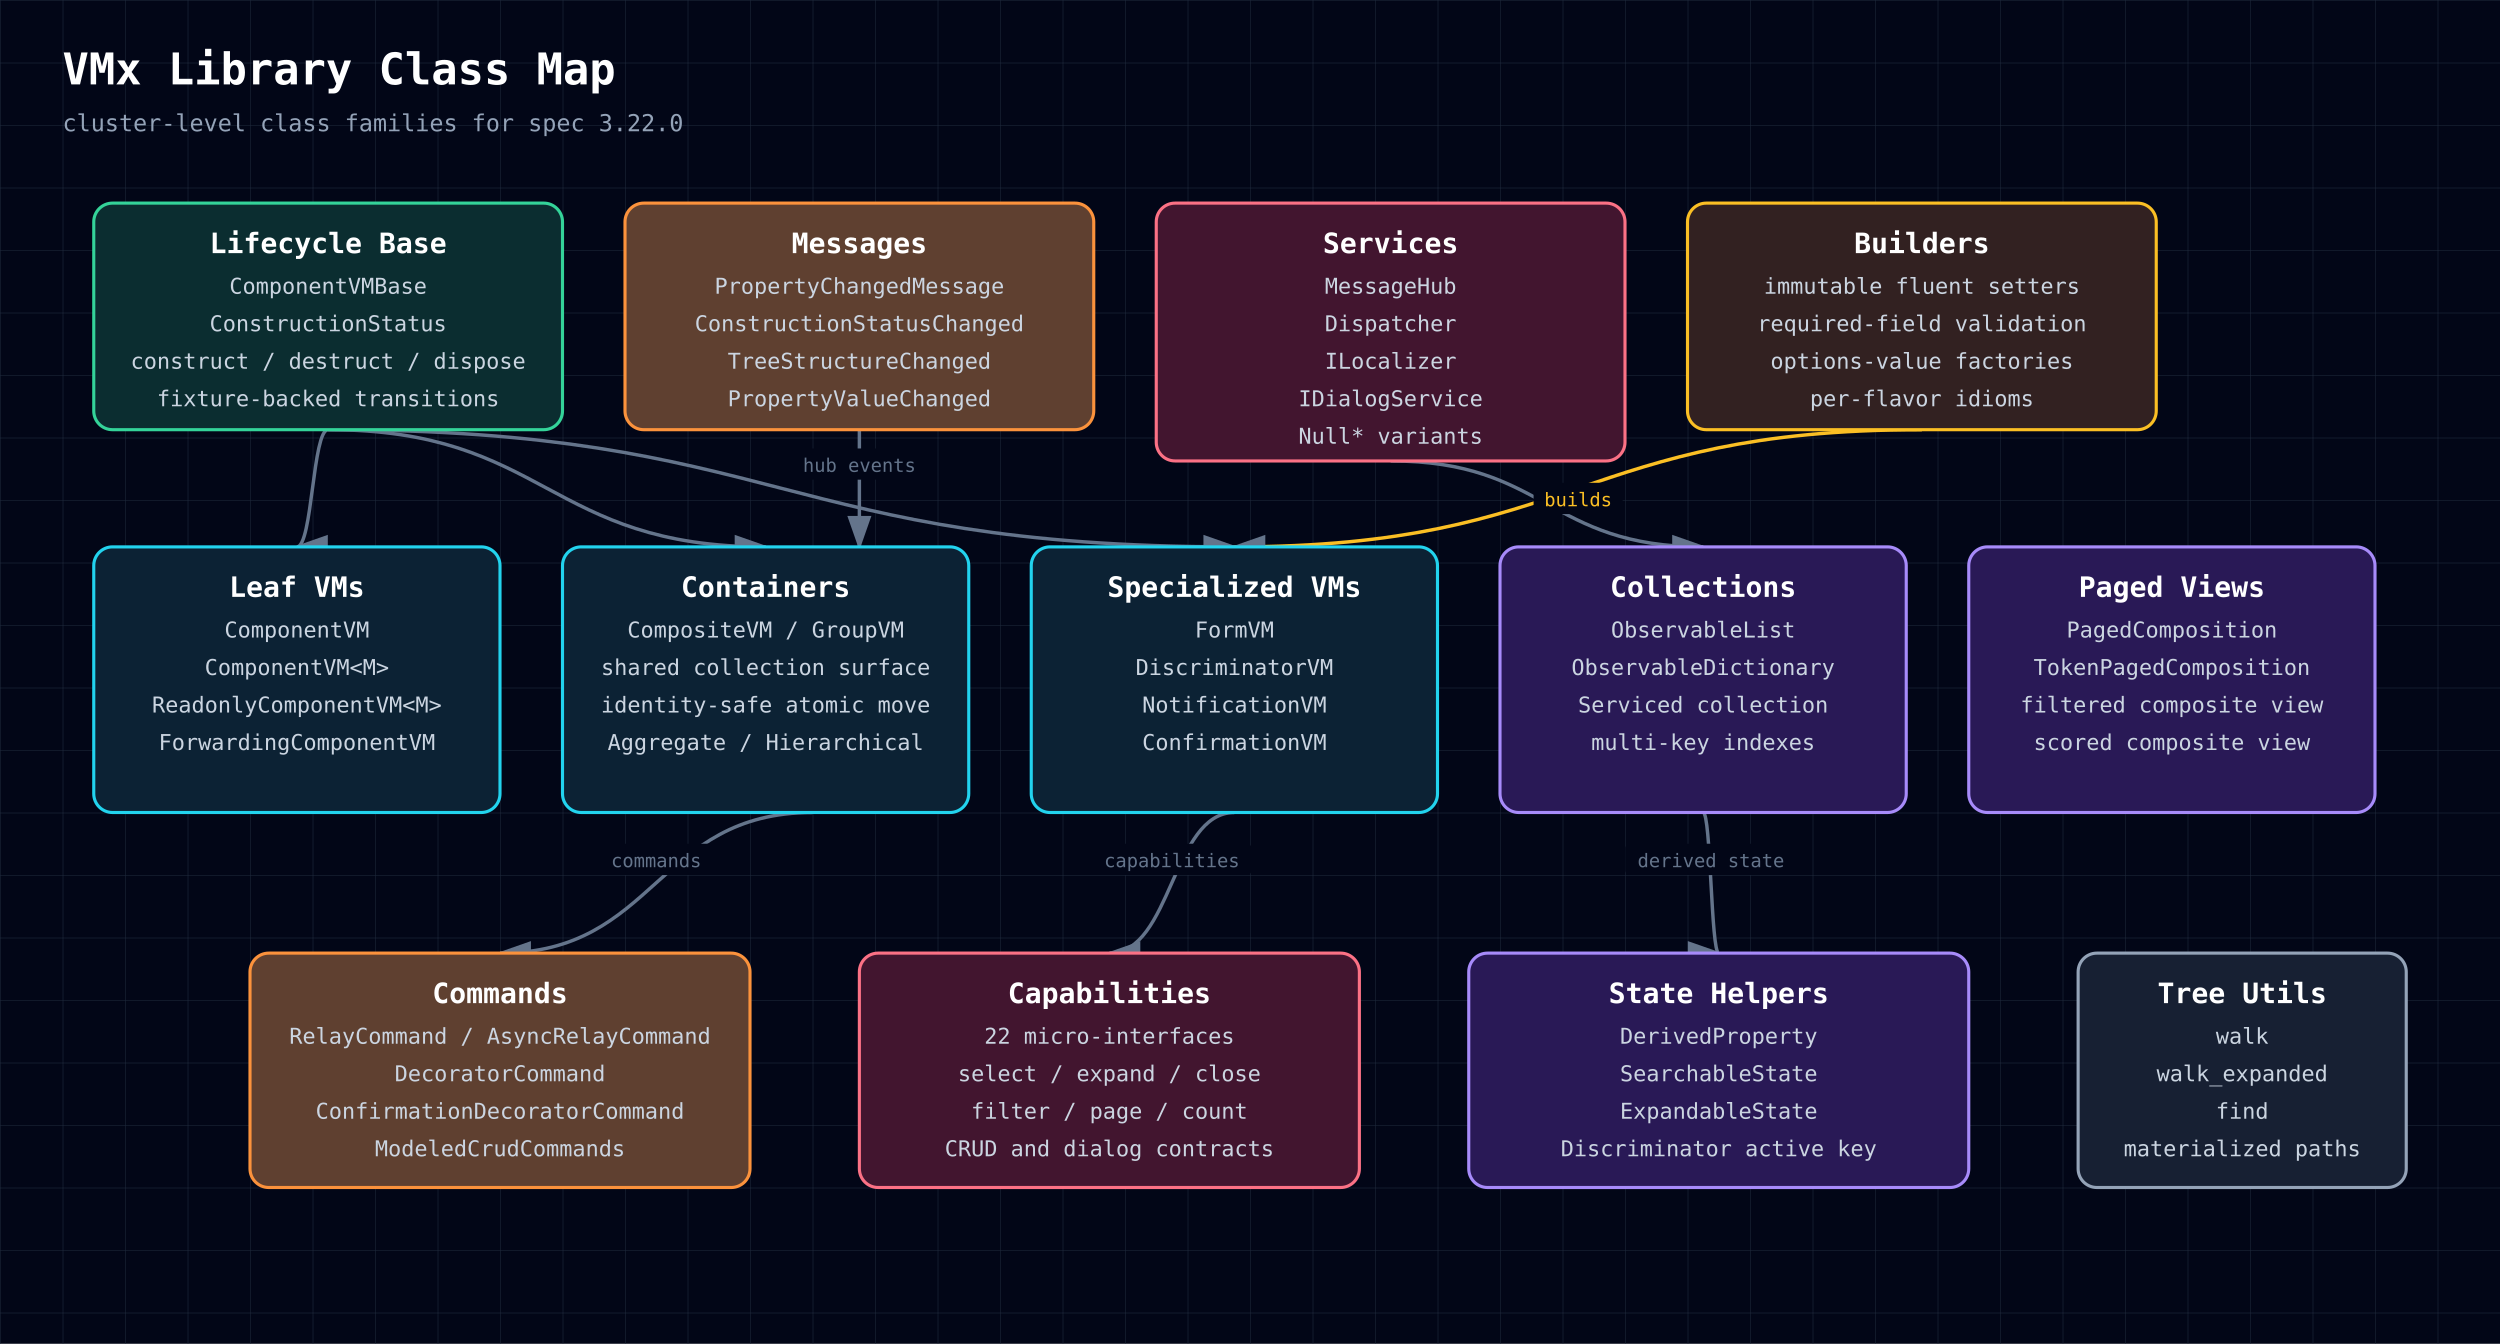
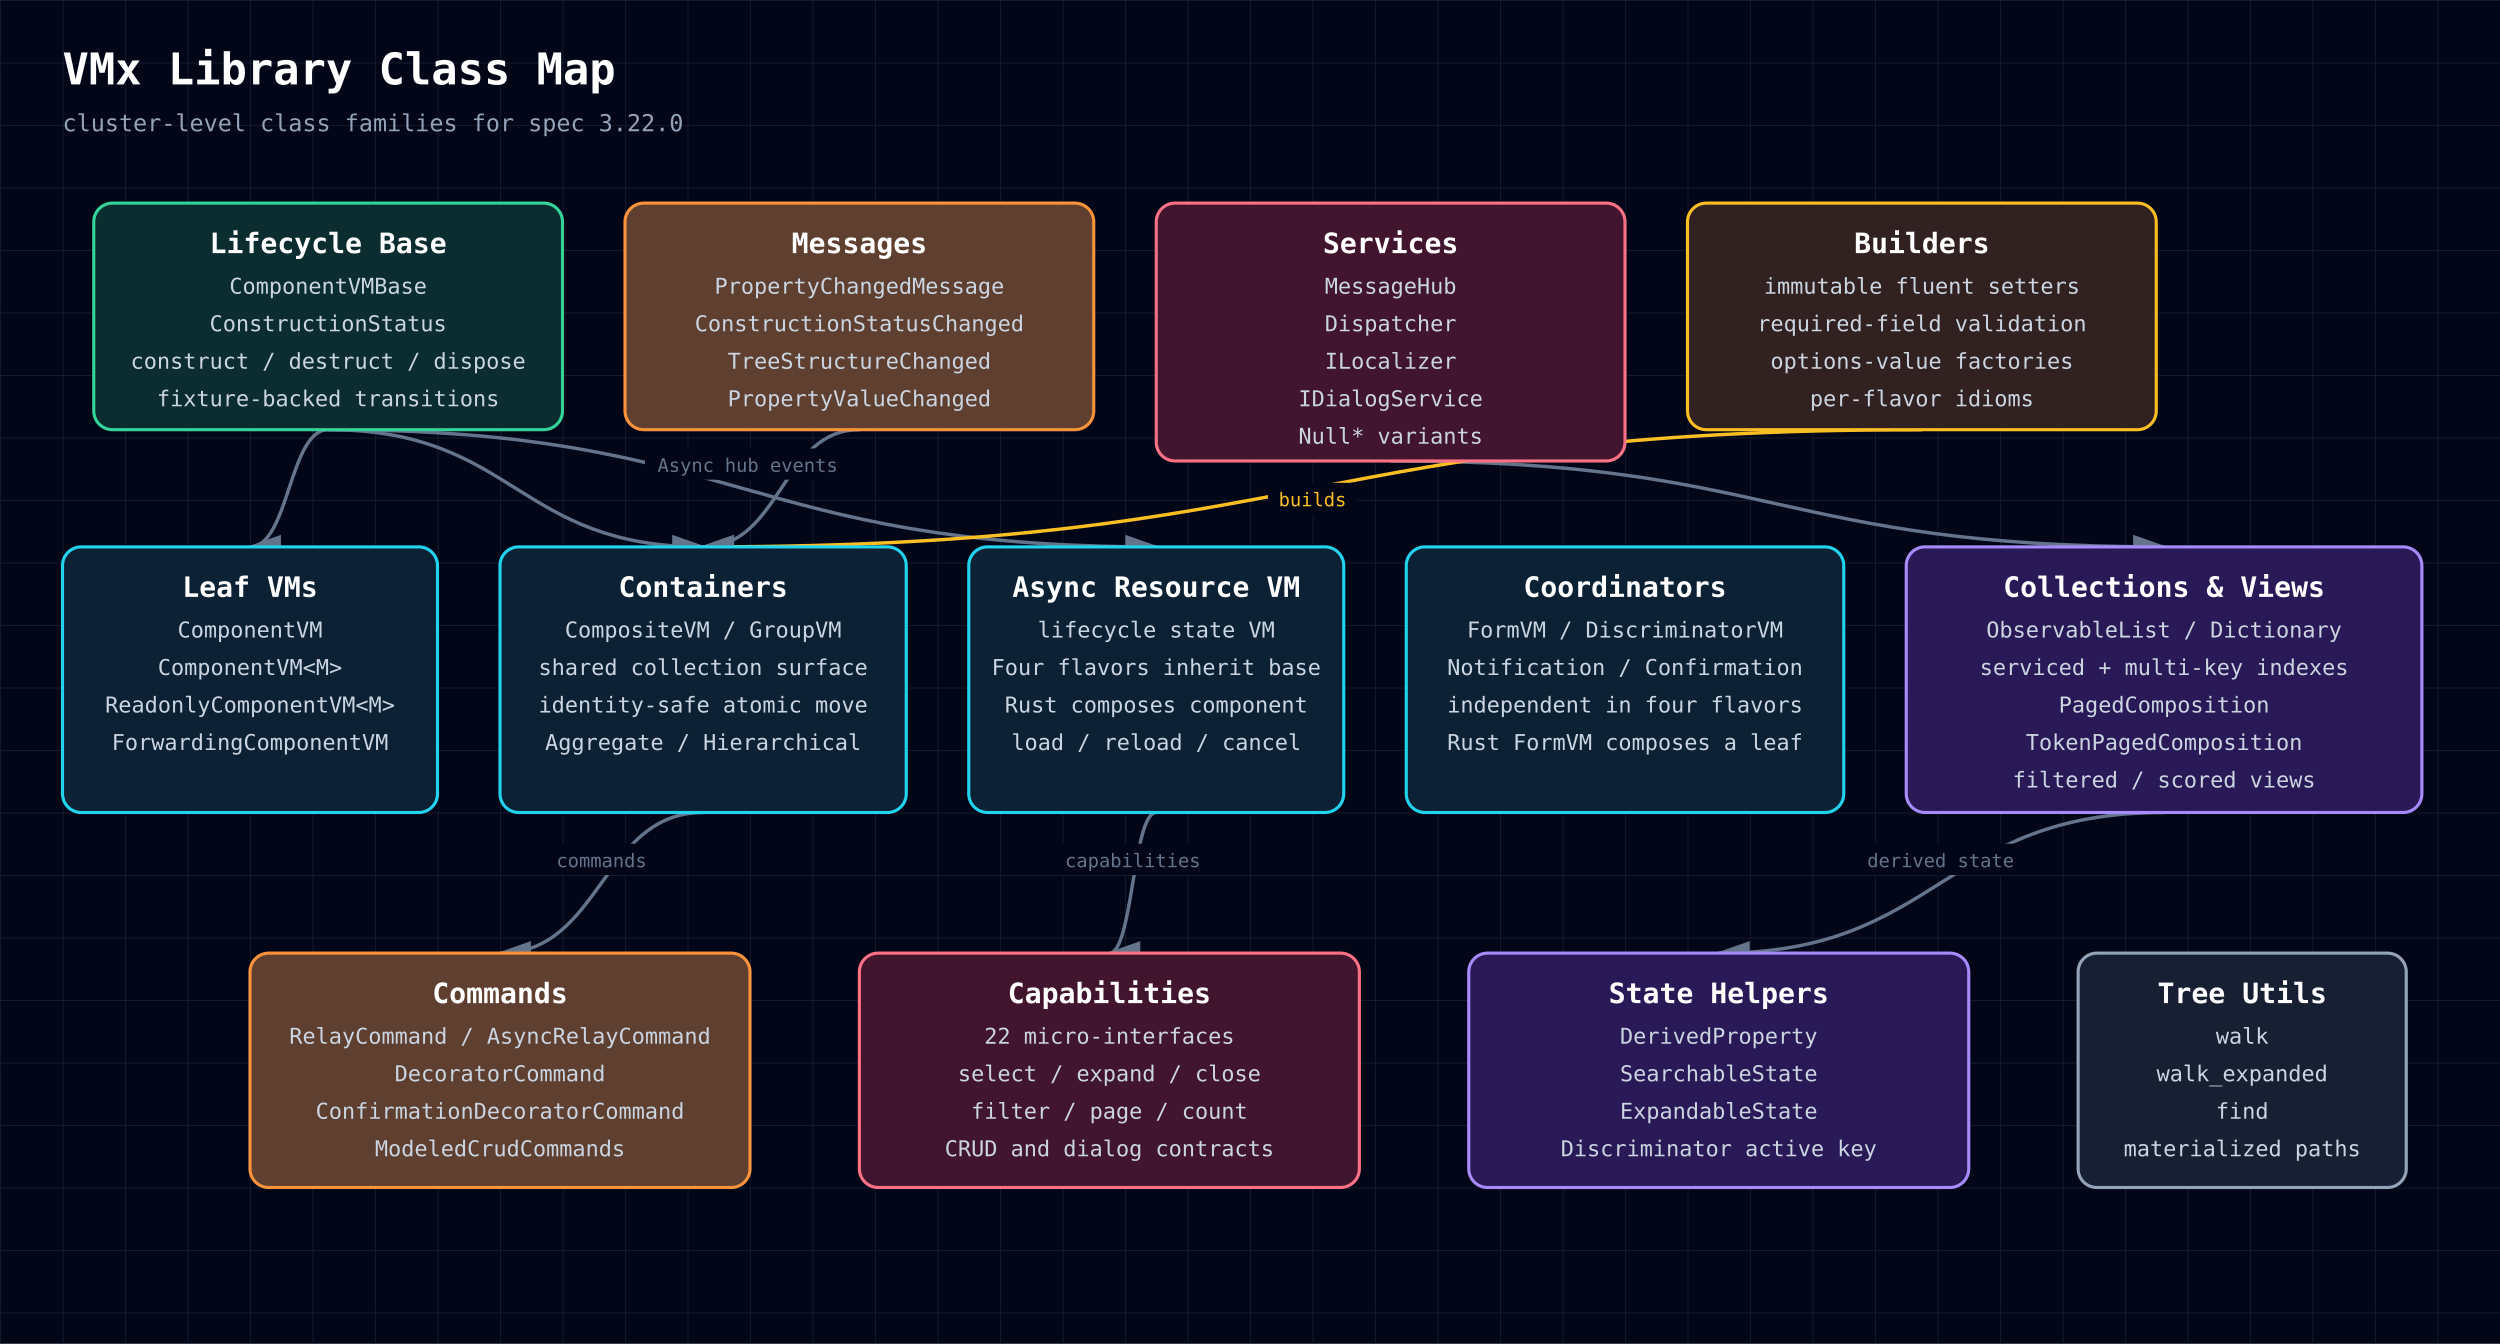
<svg xmlns="http://www.w3.org/2000/svg" width="1600" height="860" viewBox="0 0 1600 860" style="font-family: 'JetBrains Mono', ui-monospace, SFMono-Regular, Menlo, Monaco, Consolas, monospace;">
  <defs>
    <style>text { font-family: 'JetBrains Mono', ui-monospace, SFMono-Regular, Menlo, Monaco, Consolas, monospace; }</style>
    <pattern id="grid" width="40" height="40" patternUnits="userSpaceOnUse">
      <path d="M 40 0 L 0 0 0 40" fill="none" stroke="#1e293b" stroke-width="0.7" />
    </pattern>
    <marker id="arrowhead" markerWidth="10" markerHeight="7" refX="9" refY="3.5" orient="auto">
      <polygon points="0 0, 10 3.5, 0 7" fill="#64748b" />
    </marker>
  </defs>
  <rect width="100%" height="100%" fill="#020617" />
  <rect width="100%" height="100%" fill="url(#grid)" />
  <text x="40" y="54" fill="white" font-size="28" font-weight="700" text-anchor="start">VMx Library Class Map</text>
  <text x="40" y="84" fill="#94a3b8" font-size="15" font-weight="400" text-anchor="start">cluster-level class families for spec 3.22.0</text>
-   <path d="M210,275 C200,275 200,350 190,350" fill="none" stroke="#64748b" stroke-width="2.2" marker-end="url(#arrowhead)" />
-   <path d="M210,275 C350,275 350,350 490,350" fill="none" stroke="#64748b" stroke-width="2.2" marker-end="url(#arrowhead)" />
-   <path d="M210,275 C500,275 500,350 790,350" fill="none" stroke="#64748b" stroke-width="2.2" marker-end="url(#arrowhead)" />
-   <path d="M550,275 C550,275 550,350 550,350" fill="none" stroke="#64748b" stroke-width="2.2" marker-end="url(#arrowhead)" />
-   <rect x="506.5" y="287" width="87.0" height="20" rx="3" fill="#020617" />
-   <text x="550" y="302" fill="#64748b" font-size="12" font-weight="400" text-anchor="middle">hub events</text>
-   <path d="M890,295 C990,295 990,350 1090,350" fill="none" stroke="#64748b" stroke-width="2.2" marker-end="url(#arrowhead)" />
-   <path d="M1230,275 C1010,275 1010,350 790,350" fill="none" stroke="#fbbf24" stroke-width="2.2" marker-end="url(#arrowhead)" />
-   <rect x="981.5" y="309" width="57.0" height="20" rx="3" fill="#020617" />
-   <text x="1010" y="324" fill="#fbbf24" font-size="12" font-weight="400" text-anchor="middle">builds</text>
-   <path d="M520,520 C420,520 420,610 320,610" fill="none" stroke="#64748b" stroke-width="2.2" marker-end="url(#arrowhead)" />
-   <rect x="384.0" y="540" width="72.0" height="20" rx="3" fill="#020617" />
-   <text x="420" y="555" fill="#64748b" font-size="12" font-weight="400" text-anchor="middle">commands</text>
-   <path d="M790,520 C750,520 750,610 710,610" fill="none" stroke="#64748b" stroke-width="2.2" marker-end="url(#arrowhead)" />
-   <rect x="699.0" y="540" width="102.0" height="20" rx="3" fill="#020617" />
-   <text x="750" y="555" fill="#64748b" font-size="12" font-weight="400" text-anchor="middle">capabilities</text>
-   <path d="M1090,520 C1095,520 1095,610 1100,610" fill="none" stroke="#64748b" stroke-width="2.2" marker-end="url(#arrowhead)" />
-   <rect x="1040.2" y="540" width="109.5" height="20" rx="3" fill="#020617" />
-   <text x="1095" y="555" fill="#64748b" font-size="12" font-weight="400" text-anchor="middle">derived state</text>
+   <path d="M210,275 C185,275 185,350 160,350" fill="none" stroke="#64748b" stroke-width="2.2" marker-end="url(#arrowhead)" />
+   <path d="M210,275 C330,275 330,350 450,350" fill="none" stroke="#64748b" stroke-width="2.2" marker-end="url(#arrowhead)" />
+   <path d="M210,275 C475,275 475,350 740,350" fill="none" stroke="#64748b" stroke-width="2.2" marker-end="url(#arrowhead)" />
+   <rect x="412.8" y="287" width="124.5" height="20" rx="3" fill="#020617" />
+   <text x="475" y="302" fill="#64748b" font-size="12" font-weight="400" text-anchor="middle">AsyncResourceVM</text>
+   <path d="M550,275 C500,275 500,350 450,350" fill="none" stroke="#64748b" stroke-width="2.2" marker-end="url(#arrowhead)" />
+   <rect x="456.5" y="287" width="87.0" height="20" rx="3" fill="#020617" />
+   <text x="500" y="302" fill="#64748b" font-size="12" font-weight="400" text-anchor="middle">hub events</text>
+   <path d="M890,295 C1137,295 1137,350 1385,350" fill="none" stroke="#64748b" stroke-width="2.2" marker-end="url(#arrowhead)" />
+   <path d="M1230,275 C840,275 840,350 450,350" fill="none" stroke="#fbbf24" stroke-width="2.2" marker-end="url(#arrowhead)" />
+   <rect x="811.5" y="309" width="57.0" height="20" rx="3" fill="#020617" />
+   <text x="840" y="324" fill="#fbbf24" font-size="12" font-weight="400" text-anchor="middle">builds</text>
+   <path d="M450,520 C385,520 385,610 320,610" fill="none" stroke="#64748b" stroke-width="2.2" marker-end="url(#arrowhead)" />
+   <rect x="349.0" y="540" width="72.0" height="20" rx="3" fill="#020617" />
+   <text x="385" y="555" fill="#64748b" font-size="12" font-weight="400" text-anchor="middle">commands</text>
+   <path d="M740,520 C725,520 725,610 710,610" fill="none" stroke="#64748b" stroke-width="2.2" marker-end="url(#arrowhead)" />
+   <rect x="674.0" y="540" width="102.0" height="20" rx="3" fill="#020617" />
+   <text x="725" y="555" fill="#64748b" font-size="12" font-weight="400" text-anchor="middle">capabilities</text>
+   <path d="M1385,520 C1242,520 1242,610 1100,610" fill="none" stroke="#64748b" stroke-width="2.2" marker-end="url(#arrowhead)" />
+   <rect x="1187.2" y="540" width="109.5" height="20" rx="3" fill="#020617" />
+   <text x="1242" y="555" fill="#64748b" font-size="12" font-weight="400" text-anchor="middle">derived state</text>
  <rect x="60" y="130" width="300" height="145" rx="12" fill="#0f172a" />
  <rect x="60" y="130" width="300" height="145" rx="12" fill="rgba(6, 78, 59, 0.42)" stroke="#34d399" stroke-width="2" />
  <text x="210" y="162" fill="white" font-size="18" font-weight="700" text-anchor="middle">Lifecycle Base</text>
  <text x="210" y="188" fill="#cbd5e1" font-size="14" font-weight="400" text-anchor="middle">ComponentVMBase</text>
  <text x="210" y="212" fill="#cbd5e1" font-size="14" font-weight="400" text-anchor="middle">ConstructionStatus</text>
  <text x="210" y="236" fill="#cbd5e1" font-size="14" font-weight="400" text-anchor="middle">construct / destruct / dispose</text>
  <text x="210" y="260" fill="#cbd5e1" font-size="14" font-weight="400" text-anchor="middle">fixture-backed transitions</text>
  <rect x="400" y="130" width="300" height="145" rx="12" fill="#0f172a" />
  <rect x="400" y="130" width="300" height="145" rx="12" fill="rgba(251, 146, 60, 0.34)" stroke="#fb923c" stroke-width="2" />
  <text x="550" y="162" fill="white" font-size="18" font-weight="700" text-anchor="middle">Messages</text>
  <text x="550" y="188" fill="#cbd5e1" font-size="14" font-weight="400" text-anchor="middle">PropertyChangedMessage</text>
  <text x="550" y="212" fill="#cbd5e1" font-size="14" font-weight="400" text-anchor="middle">ConstructionStatusChanged</text>
  <text x="550" y="236" fill="#cbd5e1" font-size="14" font-weight="400" text-anchor="middle">TreeStructureChanged</text>
  <text x="550" y="260" fill="#cbd5e1" font-size="14" font-weight="400" text-anchor="middle">PropertyValueChanged</text>
  <rect x="740" y="130" width="300" height="165" rx="12" fill="#0f172a" />
  <rect x="740" y="130" width="300" height="165" rx="12" fill="rgba(136, 19, 55, 0.42)" stroke="#fb7185" stroke-width="2" />
  <text x="890" y="162" fill="white" font-size="18" font-weight="700" text-anchor="middle">Services</text>
  <text x="890" y="188" fill="#cbd5e1" font-size="14" font-weight="400" text-anchor="middle">MessageHub</text>
  <text x="890" y="212" fill="#cbd5e1" font-size="14" font-weight="400" text-anchor="middle">Dispatcher</text>
  <text x="890" y="236" fill="#cbd5e1" font-size="14" font-weight="400" text-anchor="middle">ILocalizer</text>
  <text x="890" y="260" fill="#cbd5e1" font-size="14" font-weight="400" text-anchor="middle">IDialogService</text>
  <text x="890" y="284" fill="#cbd5e1" font-size="14" font-weight="400" text-anchor="middle">Null* variants</text>
  <rect x="1080" y="130" width="300" height="145" rx="12" fill="#0f172a" />
  <rect x="1080" y="130" width="300" height="145" rx="12" fill="rgba(120, 53, 15, 0.34)" stroke="#fbbf24" stroke-width="2" />
  <text x="1230" y="162" fill="white" font-size="18" font-weight="700" text-anchor="middle">Builders</text>
  <text x="1230" y="188" fill="#cbd5e1" font-size="14" font-weight="400" text-anchor="middle">immutable fluent setters</text>
  <text x="1230" y="212" fill="#cbd5e1" font-size="14" font-weight="400" text-anchor="middle">required-field validation</text>
  <text x="1230" y="236" fill="#cbd5e1" font-size="14" font-weight="400" text-anchor="middle">options-value factories</text>
  <text x="1230" y="260" fill="#cbd5e1" font-size="14" font-weight="400" text-anchor="middle">per-flavor idioms</text>
-   <rect x="60" y="350" width="260" height="170" rx="12" fill="#0f172a" />
-   <rect x="60" y="350" width="260" height="170" rx="12" fill="rgba(8, 51, 68, 0.42)" stroke="#22d3ee" stroke-width="2" />
-   <text x="190" y="382" fill="white" font-size="18" font-weight="700" text-anchor="middle">Leaf VMs</text>
-   <text x="190" y="408" fill="#cbd5e1" font-size="14" font-weight="400" text-anchor="middle">ComponentVM</text>
-   <text x="190" y="432" fill="#cbd5e1" font-size="14" font-weight="400" text-anchor="middle">ComponentVM&lt;M&gt;</text>
-   <text x="190" y="456" fill="#cbd5e1" font-size="14" font-weight="400" text-anchor="middle">ReadonlyComponentVM&lt;M&gt;</text>
-   <text x="190" y="480" fill="#cbd5e1" font-size="14" font-weight="400" text-anchor="middle">ForwardingComponentVM</text>
-   <rect x="360" y="350" width="260" height="170" rx="12" fill="#0f172a" />
-   <rect x="360" y="350" width="260" height="170" rx="12" fill="rgba(8, 51, 68, 0.42)" stroke="#22d3ee" stroke-width="2" />
-   <text x="490" y="382" fill="white" font-size="18" font-weight="700" text-anchor="middle">Containers</text>
-   <text x="490" y="408" fill="#cbd5e1" font-size="14" font-weight="400" text-anchor="middle">CompositeVM / GroupVM</text>
-   <text x="490" y="432" fill="#cbd5e1" font-size="14" font-weight="400" text-anchor="middle">shared collection surface</text>
-   <text x="490" y="456" fill="#cbd5e1" font-size="14" font-weight="400" text-anchor="middle">identity-safe atomic move</text>
-   <text x="490" y="480" fill="#cbd5e1" font-size="14" font-weight="400" text-anchor="middle">Aggregate / Hierarchical</text>
-   <rect x="660" y="350" width="260" height="170" rx="12" fill="#0f172a" />
-   <rect x="660" y="350" width="260" height="170" rx="12" fill="rgba(8, 51, 68, 0.42)" stroke="#22d3ee" stroke-width="2" />
-   <text x="790" y="382" fill="white" font-size="18" font-weight="700" text-anchor="middle">Specialized VMs</text>
-   <text x="790" y="408" fill="#cbd5e1" font-size="14" font-weight="400" text-anchor="middle">FormVM</text>
-   <text x="790" y="432" fill="#cbd5e1" font-size="14" font-weight="400" text-anchor="middle">DiscriminatorVM</text>
-   <text x="790" y="456" fill="#cbd5e1" font-size="14" font-weight="400" text-anchor="middle">NotificationVM</text>
-   <text x="790" y="480" fill="#cbd5e1" font-size="14" font-weight="400" text-anchor="middle">ConfirmationVM</text>
-   <rect x="960" y="350" width="260" height="170" rx="12" fill="#0f172a" />
-   <rect x="960" y="350" width="260" height="170" rx="12" fill="rgba(76, 29, 149, 0.42)" stroke="#a78bfa" stroke-width="2" />
-   <text x="1090" y="382" fill="white" font-size="18" font-weight="700" text-anchor="middle">Collections</text>
-   <text x="1090" y="408" fill="#cbd5e1" font-size="14" font-weight="400" text-anchor="middle">ObservableList</text>
-   <text x="1090" y="432" fill="#cbd5e1" font-size="14" font-weight="400" text-anchor="middle">ObservableDictionary</text>
-   <text x="1090" y="456" fill="#cbd5e1" font-size="14" font-weight="400" text-anchor="middle">Serviced collection</text>
-   <text x="1090" y="480" fill="#cbd5e1" font-size="14" font-weight="400" text-anchor="middle">multi-key indexes</text>
-   <rect x="1260" y="350" width="260" height="170" rx="12" fill="#0f172a" />
-   <rect x="1260" y="350" width="260" height="170" rx="12" fill="rgba(76, 29, 149, 0.42)" stroke="#a78bfa" stroke-width="2" />
-   <text x="1390" y="382" fill="white" font-size="18" font-weight="700" text-anchor="middle">Paged Views</text>
-   <text x="1390" y="408" fill="#cbd5e1" font-size="14" font-weight="400" text-anchor="middle">PagedComposition</text>
-   <text x="1390" y="432" fill="#cbd5e1" font-size="14" font-weight="400" text-anchor="middle">TokenPagedComposition</text>
-   <text x="1390" y="456" fill="#cbd5e1" font-size="14" font-weight="400" text-anchor="middle">filtered composite view</text>
-   <text x="1390" y="480" fill="#cbd5e1" font-size="14" font-weight="400" text-anchor="middle">scored composite view</text>
+   <rect x="40" y="350" width="240" height="170" rx="12" fill="#0f172a" />
+   <rect x="40" y="350" width="240" height="170" rx="12" fill="rgba(8, 51, 68, 0.42)" stroke="#22d3ee" stroke-width="2" />
+   <text x="160" y="382" fill="white" font-size="18" font-weight="700" text-anchor="middle">Leaf VMs</text>
+   <text x="160" y="408" fill="#cbd5e1" font-size="14" font-weight="400" text-anchor="middle">ComponentVM</text>
+   <text x="160" y="432" fill="#cbd5e1" font-size="14" font-weight="400" text-anchor="middle">ComponentVM&lt;M&gt;</text>
+   <text x="160" y="456" fill="#cbd5e1" font-size="14" font-weight="400" text-anchor="middle">ReadonlyComponentVM&lt;M&gt;</text>
+   <text x="160" y="480" fill="#cbd5e1" font-size="14" font-weight="400" text-anchor="middle">ForwardingComponentVM</text>
+   <rect x="320" y="350" width="260" height="170" rx="12" fill="#0f172a" />
+   <rect x="320" y="350" width="260" height="170" rx="12" fill="rgba(8, 51, 68, 0.42)" stroke="#22d3ee" stroke-width="2" />
+   <text x="450" y="382" fill="white" font-size="18" font-weight="700" text-anchor="middle">Containers</text>
+   <text x="450" y="408" fill="#cbd5e1" font-size="14" font-weight="400" text-anchor="middle">CompositeVM / GroupVM</text>
+   <text x="450" y="432" fill="#cbd5e1" font-size="14" font-weight="400" text-anchor="middle">shared collection surface</text>
+   <text x="450" y="456" fill="#cbd5e1" font-size="14" font-weight="400" text-anchor="middle">identity-safe atomic move</text>
+   <text x="450" y="480" fill="#cbd5e1" font-size="14" font-weight="400" text-anchor="middle">Aggregate / Hierarchical</text>
+   <rect x="620" y="350" width="240" height="170" rx="12" fill="#0f172a" />
+   <rect x="620" y="350" width="240" height="170" rx="12" fill="rgba(8, 51, 68, 0.42)" stroke="#22d3ee" stroke-width="2" />
+   <text x="740" y="382" fill="white" font-size="18" font-weight="700" text-anchor="middle">Async Resource VM</text>
+   <text x="740" y="408" fill="#cbd5e1" font-size="14" font-weight="400" text-anchor="middle">lifecycle state VM</text>
+   <text x="740" y="432" fill="#cbd5e1" font-size="14" font-weight="400" text-anchor="middle">Four flavors inherit base</text>
+   <text x="740" y="456" fill="#cbd5e1" font-size="14" font-weight="400" text-anchor="middle">Rust composes component</text>
+   <text x="740" y="480" fill="#cbd5e1" font-size="14" font-weight="400" text-anchor="middle">load / reload / cancel</text>
+   <rect x="900" y="350" width="280" height="170" rx="12" fill="#0f172a" />
+   <rect x="900" y="350" width="280" height="170" rx="12" fill="rgba(8, 51, 68, 0.42)" stroke="#22d3ee" stroke-width="2" />
+   <text x="1040" y="382" fill="white" font-size="18" font-weight="700" text-anchor="middle">Coordinators</text>
+   <text x="1040" y="408" fill="#cbd5e1" font-size="14" font-weight="400" text-anchor="middle">FormVM / DiscriminatorVM</text>
+   <text x="1040" y="432" fill="#cbd5e1" font-size="14" font-weight="400" text-anchor="middle">Notification / Confirmation</text>
+   <text x="1040" y="456" fill="#cbd5e1" font-size="14" font-weight="400" text-anchor="middle">independent in four flavors</text>
+   <text x="1040" y="480" fill="#cbd5e1" font-size="14" font-weight="400" text-anchor="middle">Rust FormVM composes a leaf</text>
+   <rect x="1220" y="350" width="330" height="170" rx="12" fill="#0f172a" />
+   <rect x="1220" y="350" width="330" height="170" rx="12" fill="rgba(76, 29, 149, 0.42)" stroke="#a78bfa" stroke-width="2" />
+   <text x="1385" y="382" fill="white" font-size="18" font-weight="700" text-anchor="middle">Collections &amp; Views</text>
+   <text x="1385" y="408" fill="#cbd5e1" font-size="14" font-weight="400" text-anchor="middle">ObservableList / Dictionary</text>
+   <text x="1385" y="432" fill="#cbd5e1" font-size="14" font-weight="400" text-anchor="middle">serviced + multi-key indexes</text>
+   <text x="1385" y="456" fill="#cbd5e1" font-size="14" font-weight="400" text-anchor="middle">PagedComposition</text>
+   <text x="1385" y="480" fill="#cbd5e1" font-size="14" font-weight="400" text-anchor="middle">TokenPagedComposition</text>
+   <text x="1385" y="504" fill="#cbd5e1" font-size="14" font-weight="400" text-anchor="middle">filtered / scored views</text>
  <rect x="160" y="610" width="320" height="150" rx="12" fill="#0f172a" />
  <rect x="160" y="610" width="320" height="150" rx="12" fill="rgba(251, 146, 60, 0.34)" stroke="#fb923c" stroke-width="2" />
  <text x="320" y="642" fill="white" font-size="18" font-weight="700" text-anchor="middle">Commands</text>
  <text x="320" y="668" fill="#cbd5e1" font-size="14" font-weight="400" text-anchor="middle">RelayCommand / AsyncRelayCommand</text>
  <text x="320" y="692" fill="#cbd5e1" font-size="14" font-weight="400" text-anchor="middle">DecoratorCommand</text>
  <text x="320" y="716" fill="#cbd5e1" font-size="14" font-weight="400" text-anchor="middle">ConfirmationDecoratorCommand</text>
  <text x="320" y="740" fill="#cbd5e1" font-size="14" font-weight="400" text-anchor="middle">ModeledCrudCommands</text>
  <rect x="550" y="610" width="320" height="150" rx="12" fill="#0f172a" />
  <rect x="550" y="610" width="320" height="150" rx="12" fill="rgba(136, 19, 55, 0.42)" stroke="#fb7185" stroke-width="2" />
  <text x="710" y="642" fill="white" font-size="18" font-weight="700" text-anchor="middle">Capabilities</text>
  <text x="710" y="668" fill="#cbd5e1" font-size="14" font-weight="400" text-anchor="middle">22 micro-interfaces</text>
  <text x="710" y="692" fill="#cbd5e1" font-size="14" font-weight="400" text-anchor="middle">select / expand / close</text>
  <text x="710" y="716" fill="#cbd5e1" font-size="14" font-weight="400" text-anchor="middle">filter / page / count</text>
  <text x="710" y="740" fill="#cbd5e1" font-size="14" font-weight="400" text-anchor="middle">CRUD and dialog contracts</text>
  <rect x="940" y="610" width="320" height="150" rx="12" fill="#0f172a" />
  <rect x="940" y="610" width="320" height="150" rx="12" fill="rgba(76, 29, 149, 0.42)" stroke="#a78bfa" stroke-width="2" />
  <text x="1100" y="642" fill="white" font-size="18" font-weight="700" text-anchor="middle">State Helpers</text>
  <text x="1100" y="668" fill="#cbd5e1" font-size="14" font-weight="400" text-anchor="middle">DerivedProperty</text>
  <text x="1100" y="692" fill="#cbd5e1" font-size="14" font-weight="400" text-anchor="middle">SearchableState</text>
  <text x="1100" y="716" fill="#cbd5e1" font-size="14" font-weight="400" text-anchor="middle">ExpandableState</text>
  <text x="1100" y="740" fill="#cbd5e1" font-size="14" font-weight="400" text-anchor="middle">Discriminator active key</text>
  <rect x="1330" y="610" width="210" height="150" rx="12" fill="#0f172a" />
  <rect x="1330" y="610" width="210" height="150" rx="12" fill="rgba(30, 41, 59, 0.55)" stroke="#94a3b8" stroke-width="2" />
  <text x="1435" y="642" fill="white" font-size="18" font-weight="700" text-anchor="middle">Tree Utils</text>
  <text x="1435" y="668" fill="#cbd5e1" font-size="14" font-weight="400" text-anchor="middle">walk</text>
  <text x="1435" y="692" fill="#cbd5e1" font-size="14" font-weight="400" text-anchor="middle">walk_expanded</text>
  <text x="1435" y="716" fill="#cbd5e1" font-size="14" font-weight="400" text-anchor="middle">find</text>
  <text x="1435" y="740" fill="#cbd5e1" font-size="14" font-weight="400" text-anchor="middle">materialized paths</text>
</svg>
